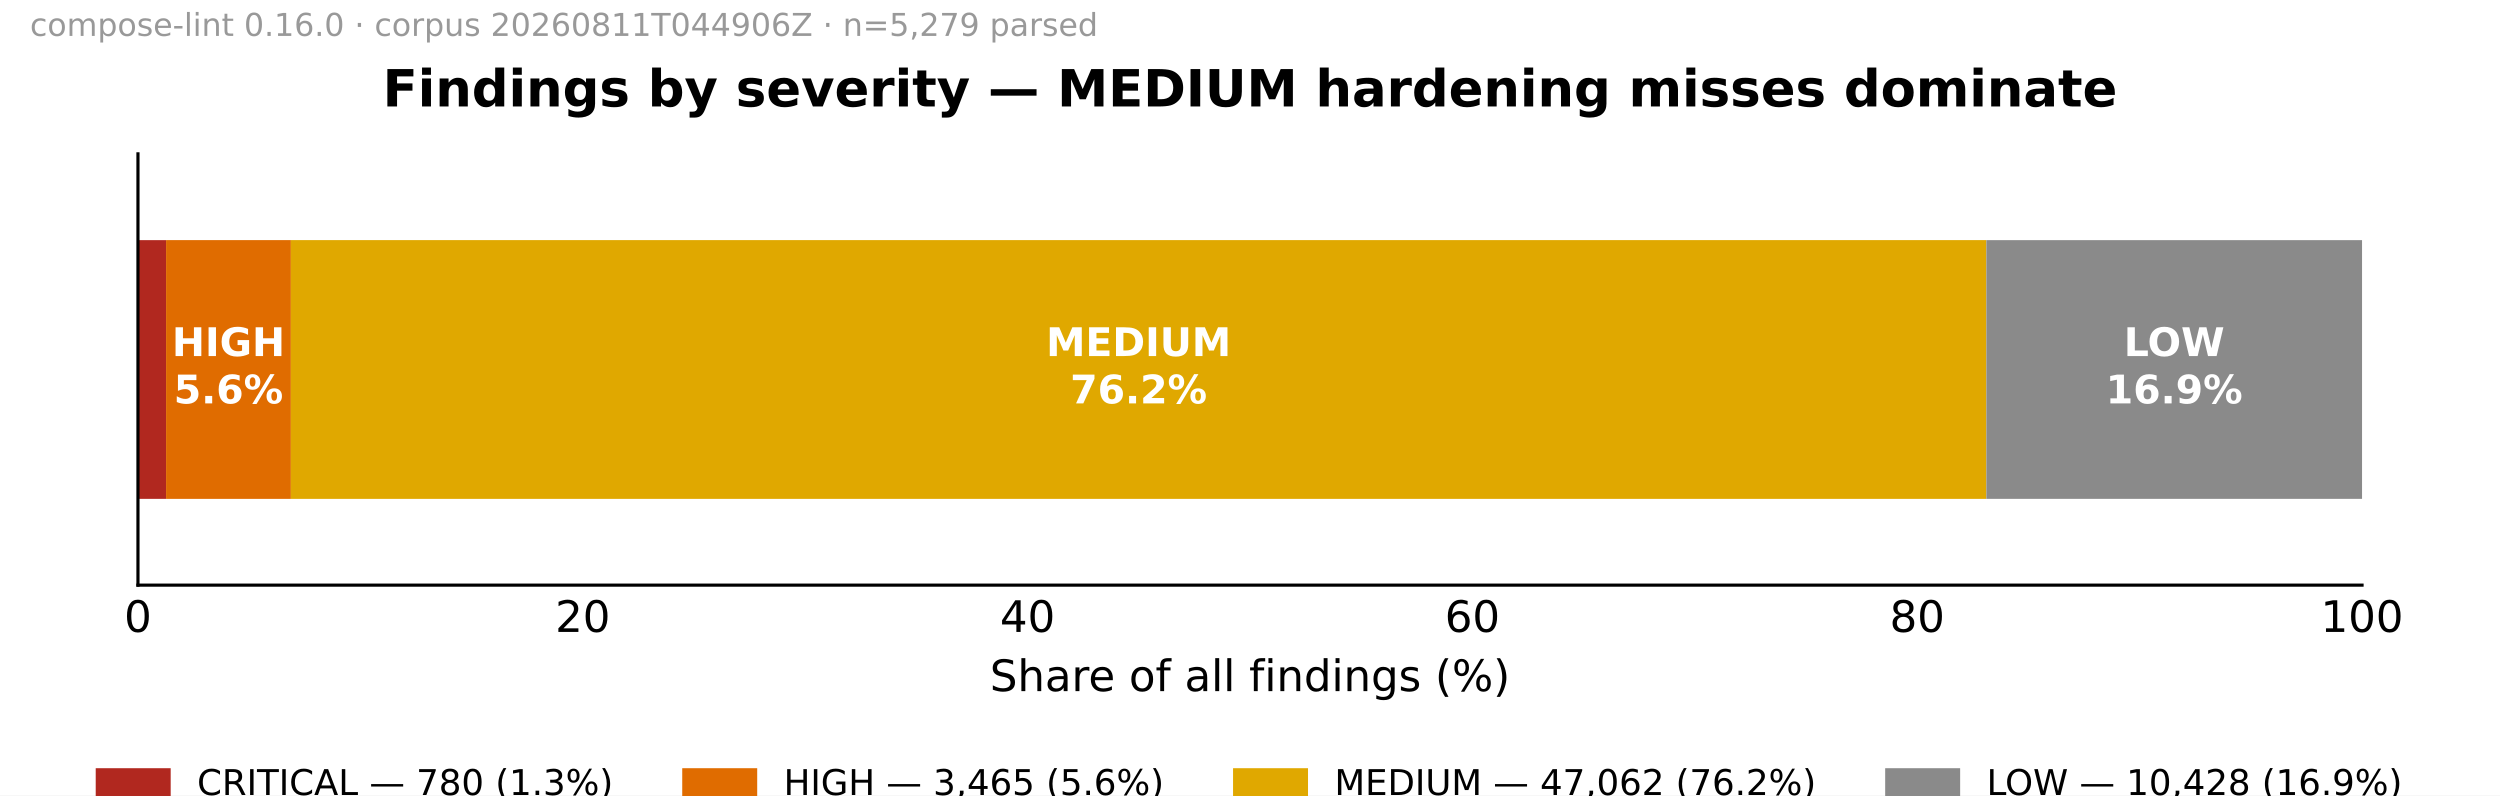
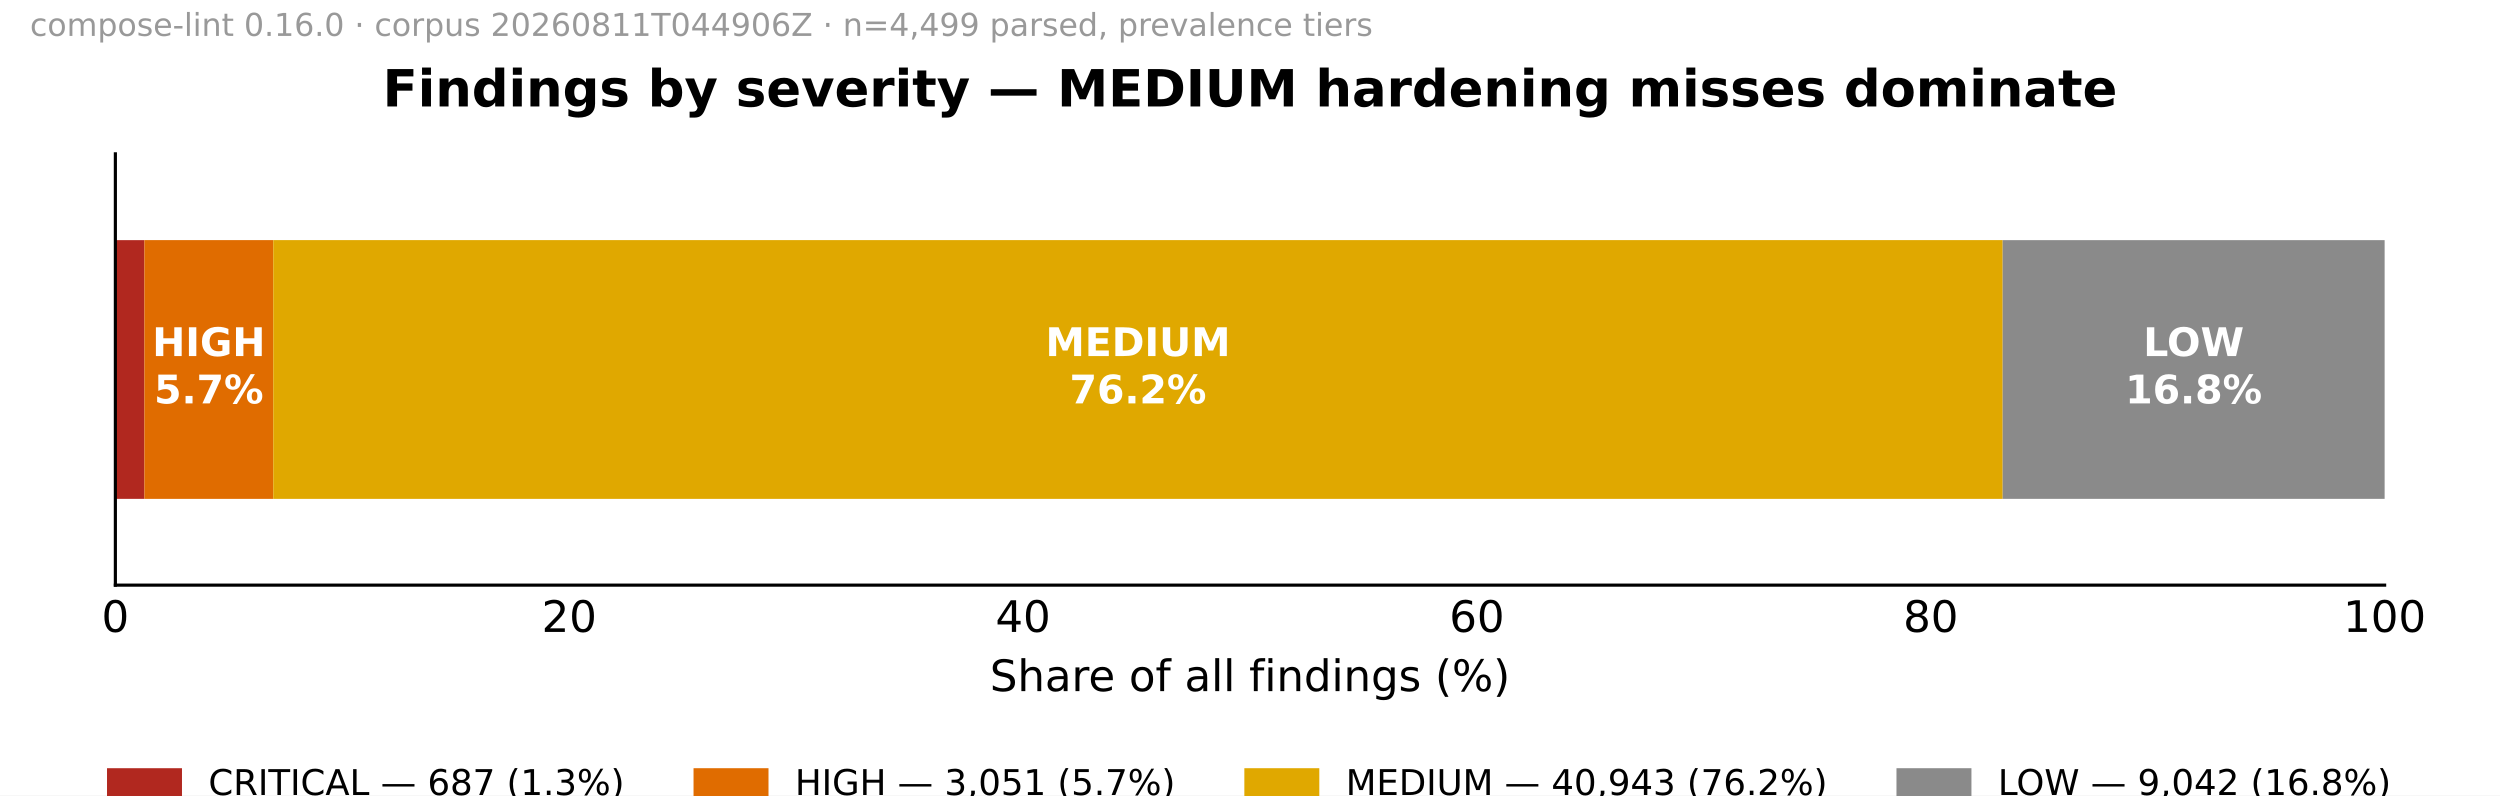
<svg xmlns="http://www.w3.org/2000/svg" width="633.6pt" height="201.6pt" viewBox="0 0 633.6 201.6" version="1.1">
  <defs>
    <style type="text/css">*{stroke-linejoin: round; stroke-linecap: butt}</style>
  </defs>
  <g id="figure_1">
    <g id="patch_1">
      <path d="M 0 201.6  L 633.6 201.6  L 633.6 0  L 0 0  z " style="fill: #ffffff" />
    </g>
    <g id="axes_1">
      <g id="patch_2">
-         <path d="M 34.965 148.297  L 598.635 148.297  L 598.635 38.99  L 34.965 38.99  z " style="fill: #ffffff" />
+         <path d="M 29.239 148.297  L 604.361 148.297  L 604.361 38.99  L 29.239 38.99  z " style="fill: #ffffff" />
      </g>
      <g id="patch_3">
-         <path d="M 34.965 126.436  L 42.087 126.436  L 42.087 60.852  L 34.965 60.852  z " clip-path="url(#pcc52f10a7e)" style="fill: #b1281f" />
+         <path d="M 29.239 126.436  L 36.593 126.436  L 36.593 60.852  L 29.239 60.852  z " clip-path="url(#peab0c7b4c6)" style="fill: #b1281f" />
      </g>
      <g id="patch_4">
-         <path d="M 42.087 126.436  L 73.724 126.436  L 73.724 60.852  L 42.087 60.852  z " clip-path="url(#pcc52f10a7e)" style="fill: #e06c00" />
+         <path d="M 36.593 126.436  L 69.255 126.436  L 69.255 60.852  L 36.593 60.852  z " clip-path="url(#peab0c7b4c6)" style="fill: #e06c00" />
      </g>
      <g id="patch_5">
-         <path d="M 73.724 126.436  L 503.422 126.436  L 503.422 60.852  L 73.724 60.852  z " clip-path="url(#pcc52f10a7e)" style="fill: #e0a800" />
+         <path d="M 69.255 126.436  L 507.564 126.436  L 507.564 60.852  L 69.255 60.852  z " clip-path="url(#peab0c7b4c6)" style="fill: #e0a800" />
      </g>
      <g id="patch_6">
-         <path d="M 503.422 126.436  L 598.635 126.436  L 598.635 60.852  L 503.422 60.852  z " clip-path="url(#pcc52f10a7e)" style="fill: #8a8a8a" />
+         <path d="M 507.564 126.436  L 604.361 126.436  L 604.361 60.852  L 507.564 60.852  z " clip-path="url(#peab0c7b4c6)" style="fill: #8a8a8a" />
      </g>
      <g id="matplotlib.axis_1">
        <g id="xtick_1">
          <g id="line2d_1" />
          <g id="text_1">
-             <text style="font-size: 11px; font-family: 'DejaVu Sans', 'Bitstream Vera Sans', 'Computer Modern Sans Serif', 'Lucida Grande', 'Verdana', 'Geneva', 'Lucid', 'Arial', 'Helvetica', 'Avant Garde', sans-serif; text-anchor: middle" x="34.965" y="160.154" transform="rotate(-0 34.96501 160.1543)">0</text>
+             <text style="font-size: 11px; font-family: 'DejaVu Sans', 'Bitstream Vera Sans', 'Computer Modern Sans Serif', 'Lucida Grande', 'Verdana', 'Geneva', 'Lucid', 'Arial', 'Helvetica', 'Avant Garde', sans-serif; text-anchor: middle" x="29.239" y="160.154" transform="rotate(-0 29.23876 160.1543)">0</text>
          </g>
        </g>
        <g id="xtick_2">
          <g id="line2d_2" />
          <g id="text_2">
-             <text style="font-size: 11px; font-family: 'DejaVu Sans', 'Bitstream Vera Sans', 'Computer Modern Sans Serif', 'Lucida Grande', 'Verdana', 'Geneva', 'Lucid', 'Arial', 'Helvetica', 'Avant Garde', sans-serif; text-anchor: middle" x="147.699" y="160.154" transform="rotate(-0 147.699 160.1543)">20</text>
+             <text style="font-size: 11px; font-family: 'DejaVu Sans', 'Bitstream Vera Sans', 'Computer Modern Sans Serif', 'Lucida Grande', 'Verdana', 'Geneva', 'Lucid', 'Arial', 'Helvetica', 'Avant Garde', sans-serif; text-anchor: middle" x="144.263" y="160.154" transform="rotate(-0 144.2633 160.1543)">20</text>
          </g>
        </g>
        <g id="xtick_3">
          <g id="line2d_3" />
          <g id="text_3">
-             <text style="font-size: 11px; font-family: 'DejaVu Sans', 'Bitstream Vera Sans', 'Computer Modern Sans Serif', 'Lucida Grande', 'Verdana', 'Geneva', 'Lucid', 'Arial', 'Helvetica', 'Avant Garde', sans-serif; text-anchor: middle" x="260.433" y="160.154" transform="rotate(-0 260.433 160.1543)">40</text>
+             <text style="font-size: 11px; font-family: 'DejaVu Sans', 'Bitstream Vera Sans', 'Computer Modern Sans Serif', 'Lucida Grande', 'Verdana', 'Geneva', 'Lucid', 'Arial', 'Helvetica', 'Avant Garde', sans-serif; text-anchor: middle" x="259.288" y="160.154" transform="rotate(-0 259.2878 160.1543)">40</text>
          </g>
        </g>
        <g id="xtick_4">
          <g id="line2d_4" />
          <g id="text_4">
-             <text style="font-size: 11px; font-family: 'DejaVu Sans', 'Bitstream Vera Sans', 'Computer Modern Sans Serif', 'Lucida Grande', 'Verdana', 'Geneva', 'Lucid', 'Arial', 'Helvetica', 'Avant Garde', sans-serif; text-anchor: middle" x="373.167" y="160.154" transform="rotate(-0 373.167 160.1543)">60</text>
+             <text style="font-size: 11px; font-family: 'DejaVu Sans', 'Bitstream Vera Sans', 'Computer Modern Sans Serif', 'Lucida Grande', 'Verdana', 'Geneva', 'Lucid', 'Arial', 'Helvetica', 'Avant Garde', sans-serif; text-anchor: middle" x="374.312" y="160.154" transform="rotate(-0 374.3122 160.1543)">60</text>
          </g>
        </g>
        <g id="xtick_5">
          <g id="line2d_5" />
          <g id="text_5">
-             <text style="font-size: 11px; font-family: 'DejaVu Sans', 'Bitstream Vera Sans', 'Computer Modern Sans Serif', 'Lucida Grande', 'Verdana', 'Geneva', 'Lucid', 'Arial', 'Helvetica', 'Avant Garde', sans-serif; text-anchor: middle" x="485.901" y="160.154" transform="rotate(-0 485.901 160.1543)">80</text>
+             <text style="font-size: 11px; font-family: 'DejaVu Sans', 'Bitstream Vera Sans', 'Computer Modern Sans Serif', 'Lucida Grande', 'Verdana', 'Geneva', 'Lucid', 'Arial', 'Helvetica', 'Avant Garde', sans-serif; text-anchor: middle" x="489.337" y="160.154" transform="rotate(-0 489.3367 160.1543)">80</text>
          </g>
        </g>
        <g id="xtick_6">
          <g id="line2d_6" />
          <g id="text_6">
-             <text style="font-size: 11px; font-family: 'DejaVu Sans', 'Bitstream Vera Sans', 'Computer Modern Sans Serif', 'Lucida Grande', 'Verdana', 'Geneva', 'Lucid', 'Arial', 'Helvetica', 'Avant Garde', sans-serif; text-anchor: middle" x="598.635" y="160.154" transform="rotate(-0 598.635 160.1543)">100</text>
+             <text style="font-size: 11px; font-family: 'DejaVu Sans', 'Bitstream Vera Sans', 'Computer Modern Sans Serif', 'Lucida Grande', 'Verdana', 'Geneva', 'Lucid', 'Arial', 'Helvetica', 'Avant Garde', sans-serif; text-anchor: middle" x="604.361" y="160.154" transform="rotate(-0 604.3612 160.1543)">100</text>
          </g>
        </g>
        <g id="text_7">
          <text style="font-size: 11px; font-family: 'DejaVu Sans', 'Bitstream Vera Sans', 'Computer Modern Sans Serif', 'Lucida Grande', 'Verdana', 'Geneva', 'Lucid', 'Arial', 'Helvetica', 'Avant Garde', sans-serif; text-anchor: middle" x="316.8" y="175.155" transform="rotate(-0 316.8 175.1552)">Share of all findings (%)</text>
        </g>
      </g>
      <g id="matplotlib.axis_2" />
      <g id="patch_7">
-         <path d="M 34.965 148.297  L 34.965 38.99  " style="fill: none; stroke: #000000; stroke-width: 0.8; stroke-linejoin: miter; stroke-linecap: square" />
+         <path d="M 29.239 148.297  L 29.239 38.99  " style="fill: none; stroke: #000000; stroke-width: 0.8; stroke-linejoin: miter; stroke-linecap: square" />
      </g>
      <g id="patch_8">
-         <path d="M 34.965 148.297  L 598.635 148.297  " style="fill: none; stroke: #000000; stroke-width: 0.8; stroke-linejoin: miter; stroke-linecap: square" />
+         <path d="M 29.239 148.297  L 604.361 148.297  " style="fill: none; stroke: #000000; stroke-width: 0.8; stroke-linejoin: miter; stroke-linecap: square" />
      </g>
      <g id="text_8">
-         <text style="font-weight: 700; font-size: 10px; font-family: 'DejaVu Sans', 'Bitstream Vera Sans', 'Computer Modern Sans Serif', 'Lucida Grande', 'Verdana', 'Geneva', 'Lucid', 'Arial', 'Helvetica', 'Avant Garde', sans-serif; fill: #ffffff" transform="translate(43.57252 90.24022)">HIGH</text>
-         <text style="font-weight: 700; font-size: 10px; font-family: 'DejaVu Sans', 'Bitstream Vera Sans', 'Computer Modern Sans Serif', 'Lucida Grande', 'Verdana', 'Geneva', 'Lucid', 'Arial', 'Helvetica', 'Avant Garde', sans-serif; fill: #ffffff" transform="translate(44.03815 102.2422)">5.6%</text>
+         <text style="font-weight: 700; font-size: 10px; font-family: 'DejaVu Sans', 'Bitstream Vera Sans', 'Computer Modern Sans Serif', 'Lucida Grande', 'Verdana', 'Geneva', 'Lucid', 'Arial', 'Helvetica', 'Avant Garde', sans-serif; fill: #ffffff" transform="translate(38.59149 90.24022)">HIGH</text>
+         <text style="font-weight: 700; font-size: 10px; font-family: 'DejaVu Sans', 'Bitstream Vera Sans', 'Computer Modern Sans Serif', 'Lucida Grande', 'Verdana', 'Geneva', 'Lucid', 'Arial', 'Helvetica', 'Avant Garde', sans-serif; fill: #ffffff" transform="translate(39.05712 102.2422)">5.7%</text>
      </g>
      <g id="text_9">
-         <text style="font-weight: 700; font-size: 10px; font-family: 'DejaVu Sans', 'Bitstream Vera Sans', 'Computer Modern Sans Serif', 'Lucida Grande', 'Verdana', 'Geneva', 'Lucid', 'Arial', 'Helvetica', 'Avant Garde', sans-serif; fill: #ffffff" transform="translate(265.1348 90.24022)">MEDIUM</text>
-         <text style="font-weight: 700; font-size: 10px; font-family: 'DejaVu Sans', 'Bitstream Vera Sans', 'Computer Modern Sans Serif', 'Lucida Grande', 'Verdana', 'Geneva', 'Lucid', 'Arial', 'Helvetica', 'Avant Garde', sans-serif; fill: #ffffff" transform="translate(271.227 102.2422)">76.2%</text>
+         <text style="font-weight: 700; font-size: 10px; font-family: 'DejaVu Sans', 'Bitstream Vera Sans', 'Computer Modern Sans Serif', 'Lucida Grande', 'Verdana', 'Geneva', 'Lucid', 'Arial', 'Helvetica', 'Avant Garde', sans-serif; fill: #ffffff" transform="translate(264.9712 90.24022)">MEDIUM</text>
+         <text style="font-weight: 700; font-size: 10px; font-family: 'DejaVu Sans', 'Bitstream Vera Sans', 'Computer Modern Sans Serif', 'Lucida Grande', 'Verdana', 'Geneva', 'Lucid', 'Arial', 'Helvetica', 'Avant Garde', sans-serif; fill: #ffffff" transform="translate(271.0634 102.2422)">76.2%</text>
      </g>
      <g id="text_10">
-         <text style="font-weight: 700; font-size: 10px; font-family: 'DejaVu Sans', 'Bitstream Vera Sans', 'Computer Modern Sans Serif', 'Lucida Grande', 'Verdana', 'Geneva', 'Lucid', 'Arial', 'Helvetica', 'Avant Garde', sans-serif; fill: #ffffff" transform="translate(538.2552 90.24022)">LOW</text>
-         <text style="font-weight: 700; font-size: 10px; font-family: 'DejaVu Sans', 'Bitstream Vera Sans', 'Computer Modern Sans Serif', 'Lucida Grande', 'Verdana', 'Geneva', 'Lucid', 'Arial', 'Helvetica', 'Avant Garde', sans-serif; fill: #ffffff" transform="translate(533.6826 102.2422)">16.9%</text>
+         <text style="font-weight: 700; font-size: 10px; font-family: 'DejaVu Sans', 'Bitstream Vera Sans', 'Computer Modern Sans Serif', 'Lucida Grande', 'Verdana', 'Geneva', 'Lucid', 'Arial', 'Helvetica', 'Avant Garde', sans-serif; fill: #ffffff" transform="translate(543.189 90.24022)">LOW</text>
+         <text style="font-weight: 700; font-size: 10px; font-family: 'DejaVu Sans', 'Bitstream Vera Sans', 'Computer Modern Sans Serif', 'Lucida Grande', 'Verdana', 'Geneva', 'Lucid', 'Arial', 'Helvetica', 'Avant Garde', sans-serif; fill: #ffffff" transform="translate(538.6163 102.2422)">16.8%</text>
      </g>
      <g id="text_11">
        <text style="font-weight: 700; font-size: 13px; font-family: 'DejaVu Sans', 'Bitstream Vera Sans', 'Computer Modern Sans Serif', 'Lucida Grande', 'Verdana', 'Geneva', 'Lucid', 'Arial', 'Helvetica', 'Avant Garde', sans-serif; text-anchor: middle" x="316.8" y="26.99" transform="rotate(-0 316.8 26.99021)">Findings by severity — MEDIUM hardening misses dominate</text>
      </g>
      <g id="legend_1">
        <g id="patch_9">
-           <path d="M 24.758 201.493  L 42.758 201.493  L 42.758 195.193  L 24.758 195.193  z " style="fill: #b1281f; stroke: #b1281f; stroke-linejoin: miter" />
+           <path d="M 27.621 201.493  L 45.621 201.493  L 45.621 195.193  L 27.621 195.193  z " style="fill: #b1281f; stroke: #b1281f; stroke-linejoin: miter" />
        </g>
        <g id="text_12">
-           <text style="font-size: 9px; font-family: 'DejaVu Sans', 'Bitstream Vera Sans', 'Computer Modern Sans Serif', 'Lucida Grande', 'Verdana', 'Geneva', 'Lucid', 'Arial', 'Helvetica', 'Avant Garde', sans-serif; text-anchor: start" x="49.958" y="201.493" transform="rotate(-0 49.95773 201.4928)">CRITICAL — 780 (1.3%)</text>
+           <text style="font-size: 9px; font-family: 'DejaVu Sans', 'Bitstream Vera Sans', 'Computer Modern Sans Serif', 'Lucida Grande', 'Verdana', 'Geneva', 'Lucid', 'Arial', 'Helvetica', 'Avant Garde', sans-serif; text-anchor: start" x="52.821" y="201.493" transform="rotate(-0 52.82086 201.4928)">CRITICAL — 687 (1.3%)</text>
        </g>
        <g id="patch_10">
-           <path d="M 173.405 201.493  L 191.405 201.493  L 191.405 195.193  L 173.405 195.193  z " style="fill: #e06c00; stroke: #e06c00; stroke-linejoin: miter" />
+           <path d="M 176.269 201.493  L 194.269 201.493  L 194.269 195.193  L 176.269 195.193  z " style="fill: #e06c00; stroke: #e06c00; stroke-linejoin: miter" />
        </g>
        <g id="text_13">
-           <text style="font-size: 9px; font-family: 'DejaVu Sans', 'Bitstream Vera Sans', 'Computer Modern Sans Serif', 'Lucida Grande', 'Verdana', 'Geneva', 'Lucid', 'Arial', 'Helvetica', 'Avant Garde', sans-serif; text-anchor: start" x="198.605" y="201.493" transform="rotate(-0 198.6054 201.4928)">HIGH — 3,465 (5.6%)</text>
+           <text style="font-size: 9px; font-family: 'DejaVu Sans', 'Bitstream Vera Sans', 'Computer Modern Sans Serif', 'Lucida Grande', 'Verdana', 'Geneva', 'Lucid', 'Arial', 'Helvetica', 'Avant Garde', sans-serif; text-anchor: start" x="201.469" y="201.493" transform="rotate(-0 201.4685 201.4928)">HIGH — 3,051 (5.7%)</text>
        </g>
        <g id="patch_11">
-           <path d="M 313.004 201.493  L 331.004 201.493  L 331.004 195.193  L 313.004 195.193  z " style="fill: #e0a800; stroke: #e0a800; stroke-linejoin: miter" />
+           <path d="M 315.867 201.493  L 333.867 201.493  L 333.867 195.193  L 315.867 195.193  z " style="fill: #e0a800; stroke: #e0a800; stroke-linejoin: miter" />
        </g>
        <g id="text_14">
-           <text style="font-size: 9px; font-family: 'DejaVu Sans', 'Bitstream Vera Sans', 'Computer Modern Sans Serif', 'Lucida Grande', 'Verdana', 'Geneva', 'Lucid', 'Arial', 'Helvetica', 'Avant Garde', sans-serif; text-anchor: start" x="338.204" y="201.493" transform="rotate(-0 338.2038 201.4928)">MEDIUM — 47,062 (76.2%)</text>
+           <text style="font-size: 9px; font-family: 'DejaVu Sans', 'Bitstream Vera Sans', 'Computer Modern Sans Serif', 'Lucida Grande', 'Verdana', 'Geneva', 'Lucid', 'Arial', 'Helvetica', 'Avant Garde', sans-serif; text-anchor: start" x="341.067" y="201.493" transform="rotate(-0 341.067 201.4928)">MEDIUM — 40,943 (76.2%)</text>
        </g>
        <g id="patch_12">
-           <path d="M 478.279 201.493  L 496.279 201.493  L 496.279 195.193  L 478.279 195.193  z " style="fill: #8a8a8a; stroke: #8a8a8a; stroke-linejoin: miter" />
+           <path d="M 481.142 201.493  L 499.142 201.493  L 499.142 195.193  L 481.142 195.193  z " style="fill: #8a8a8a; stroke: #8a8a8a; stroke-linejoin: miter" />
        </g>
        <g id="text_15">
-           <text style="font-size: 9px; font-family: 'DejaVu Sans', 'Bitstream Vera Sans', 'Computer Modern Sans Serif', 'Lucida Grande', 'Verdana', 'Geneva', 'Lucid', 'Arial', 'Helvetica', 'Avant Garde', sans-serif; text-anchor: start" x="503.479" y="201.493" transform="rotate(-0 503.479 201.4928)">LOW — 10,428 (16.9%)</text>
+           <text style="font-size: 9px; font-family: 'DejaVu Sans', 'Bitstream Vera Sans', 'Computer Modern Sans Serif', 'Lucida Grande', 'Verdana', 'Geneva', 'Lucid', 'Arial', 'Helvetica', 'Avant Garde', sans-serif; text-anchor: start" x="506.342" y="201.493" transform="rotate(-0 506.3421 201.4928)">LOW — 9,042 (16.8%)</text>
        </g>
      </g>
    </g>
    <g id="text_16">
-       <text style="font-size: 8px; font-family: 'DejaVu Sans', 'Bitstream Vera Sans', 'Computer Modern Sans Serif', 'Lucida Grande', 'Verdana', 'Geneva', 'Lucid', 'Arial', 'Helvetica', 'Avant Garde', sans-serif; text-anchor: start; fill: #999999" x="7.603" y="9.103" transform="rotate(-0 7.6032 9.10275)">compose-lint 0.16.0  ·  corpus 20260811T044906Z  ·  n=5,279 parsed</text>
+       <text style="font-size: 8px; font-family: 'DejaVu Sans', 'Bitstream Vera Sans', 'Computer Modern Sans Serif', 'Lucida Grande', 'Verdana', 'Geneva', 'Lucid', 'Arial', 'Helvetica', 'Avant Garde', sans-serif; text-anchor: start; fill: #999999" x="7.603" y="9.103" transform="rotate(-0 7.6032 9.10275)">compose-lint 0.16.0  ·  corpus 20260811T044906Z  ·  n=4,499 parsed, prevalence tiers</text>
    </g>
  </g>
  <defs>
-     <clipPath id="pcc52f10a7e">
-       <rect x="34.965" y="38.99" width="563.67" height="109.307" />
+     <clipPath id="peab0c7b4c6">
+       <rect x="29.239" y="38.99" width="575.122" height="109.307" />
    </clipPath>
  </defs>
</svg>
